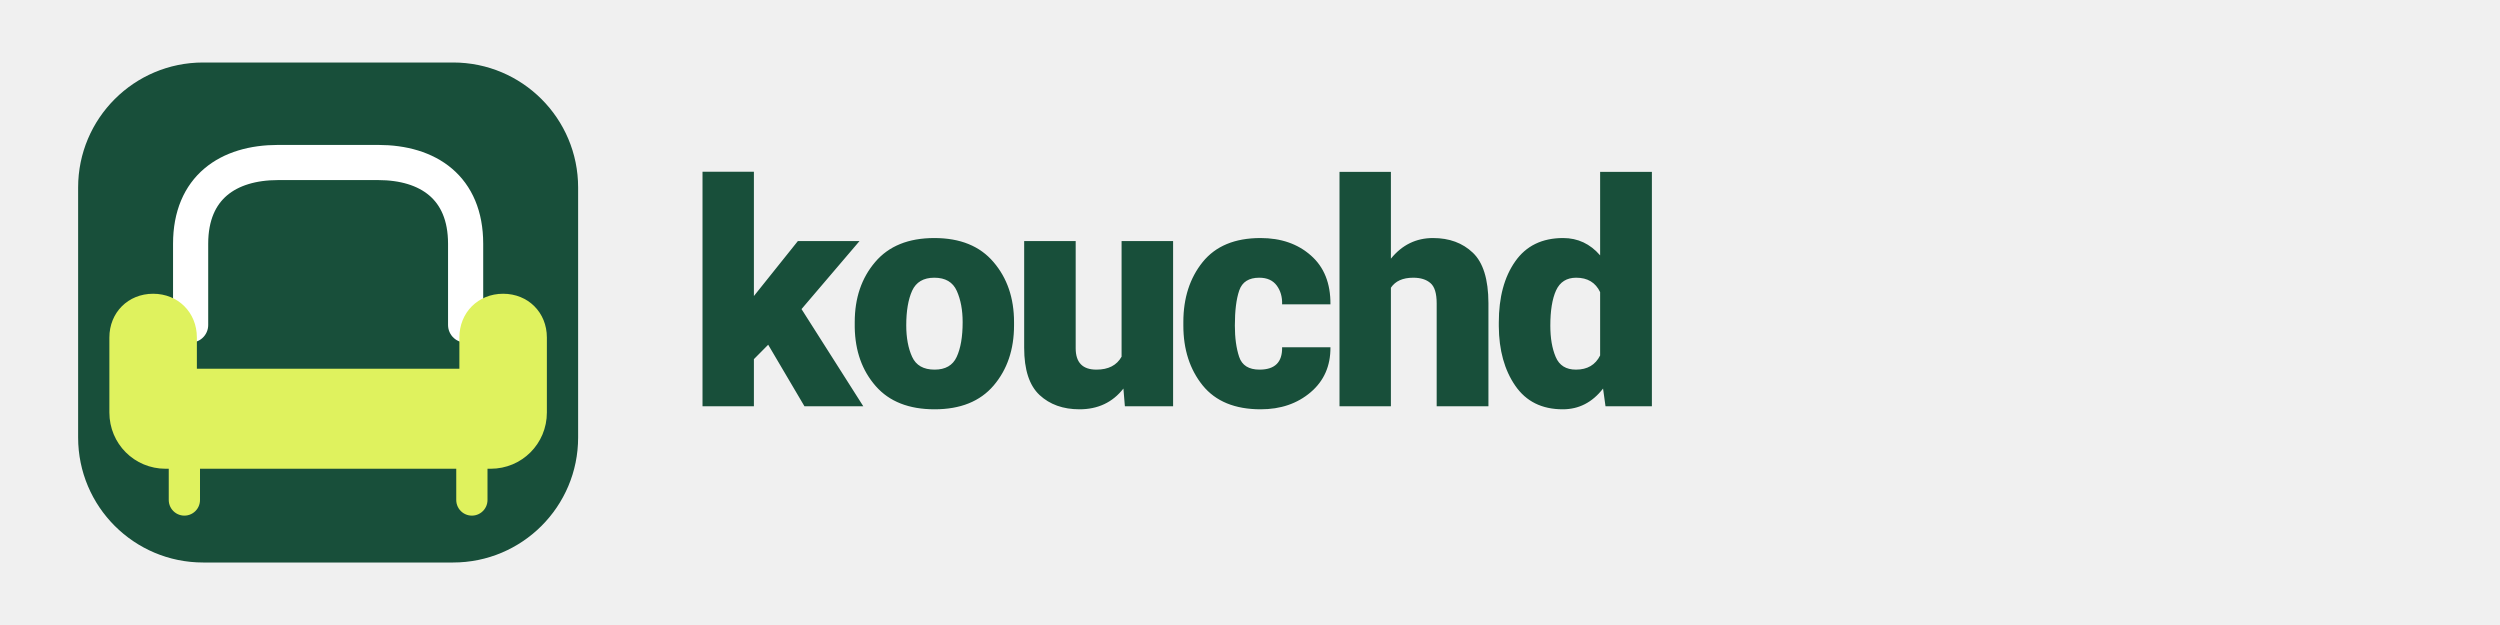
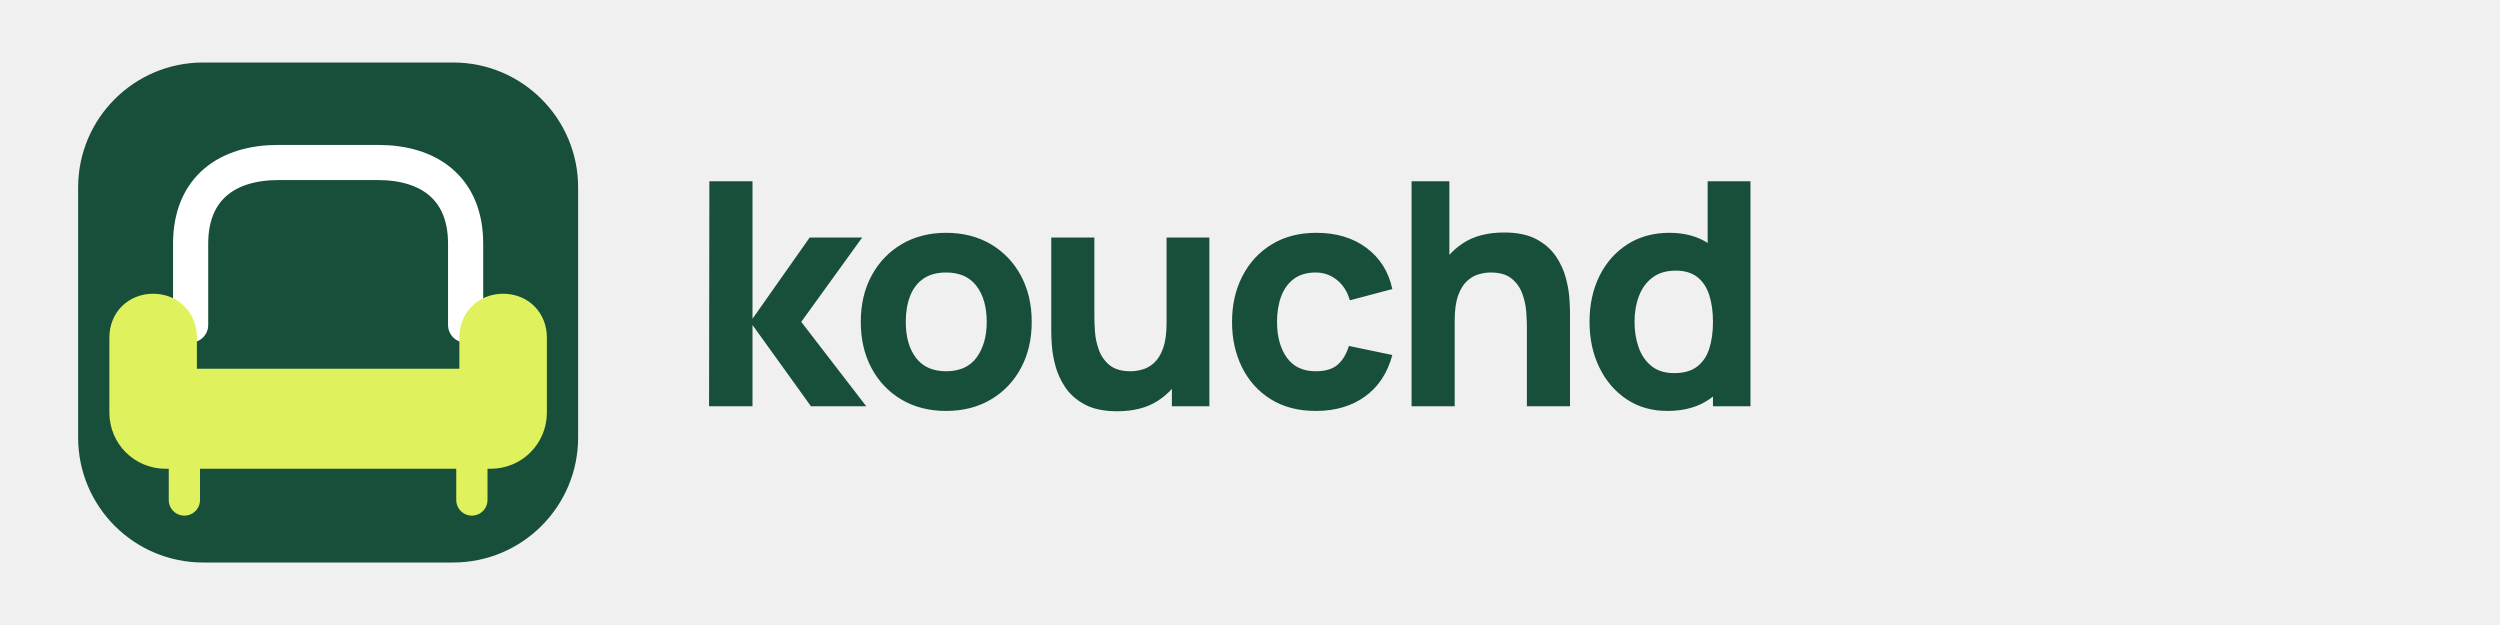
<svg xmlns="http://www.w3.org/2000/svg" viewBox="0 0 320 80" fill="none">
  <g transform="translate(10, 8)">
    <rect width="64" height="64" rx="16" fill="#184F3A" />
    <path d="M14.4 33.6V23.2C14.4 16 19.2 12.8 25.6 12.8H38.4C44.8 12.8 49.6 16 49.6 23.2V33.6" stroke="#FFFFFF" stroke-width="4.5" stroke-linecap="round" />
    <path d="M9.6 29.6C12.8 29.6 15.2 32 15.2 35.2V39.2H48.8V35.2C48.8 32 51.2 29.6 54.4 29.6C57.6 29.6 60 32 60 35.2V44.8C60 48.8 56.8 52 52.8 52H11.2C7.2 52 4 48.8 4 44.8V35.2C4 32 6.4 29.6 9.6 29.6Z" fill="#DFF25E" />
    <path d="M13.6 51.2V56M50.4 51.2V56" stroke="#DFF25E" stroke-width="4" stroke-linecap="round" />
  </g>
-   <text x="88" y="52" fill="#184F3A" font-family="-apple-system, BlinkMacSystemFont, Segoe UI, Roboto, sans-serif" font-size="40" font-weight="800" letter-spacing="-1.5">kouchd</text>
+   <path fill="#184F3A" d="M90.76 52 90.8 23.2H96.32V40.8L103.64 30.4H110.36L102.56 41.2L110.88 52H103.8L96.32 41.6V52ZM121.1 52.6Q117.84 52.6 115.38 51.14Q112.92 49.68 111.55 47.11Q110.18 44.54 110.18 41.2Q110.18 37.82 111.58 35.25Q112.98 32.68 115.44 31.24Q117.9 29.8 121.1 29.8Q124.36 29.8 126.83 31.26Q129.3 32.72 130.68 35.29Q132.06 37.86 132.06 41.2Q132.06 44.56 130.67 47.13Q129.28 49.7 126.81 51.15Q124.34 52.6 121.1 52.6ZM121.1 47.52Q123.72 47.52 125.01 45.75Q126.3 43.98 126.3 41.2Q126.3 38.32 124.99 36.6Q123.68 34.88 121.1 34.88Q119.32 34.88 118.18 35.68Q117.04 36.48 116.49 37.9Q115.94 39.32 115.94 41.2Q115.94 44.1 117.25 45.81Q118.56 47.52 121.1 47.52ZM143 52.64Q140.46 52.64 138.86 51.78Q137.26 50.92 136.37 49.6Q135.48 48.28 135.1 46.85Q134.72 45.42 134.64 44.24Q134.56 43.06 134.56 42.52V30.4H140.08V40.6Q140.08 41.34 140.16 42.49Q140.24 43.64 140.66 44.8Q141.08 45.96 142.03 46.74Q142.98 47.52 144.72 47.52Q145.42 47.52 146.22 47.3Q147.02 47.08 147.72 46.45Q148.42 45.82 148.87 44.59Q149.32 43.36 149.32 41.36L152.44 42.84Q152.44 45.4 151.4 47.64Q150.36 49.88 148.27 51.26Q146.18 52.64 143 52.64ZM150 52V44.84H149.32V30.4H154.8V52ZM168.42 52.6Q165.06 52.6 162.66 51.1Q160.26 49.6 158.98 47.02Q157.7 44.44 157.7 41.2Q157.7 37.92 159.03 35.34Q160.36 32.76 162.78 31.28Q165.2 29.8 168.5 29.8Q172.32 29.8 174.91 31.73Q177.5 33.66 178.22 37L172.78 38.44Q172.3 36.76 171.11 35.82Q169.92 34.88 168.42 34.88Q166.7 34.88 165.6 35.71Q164.5 36.54 163.98 37.97Q163.46 39.4 163.46 41.2Q163.46 44.02 164.71 45.77Q165.96 47.52 168.42 47.52Q170.26 47.52 171.22 46.68Q172.18 45.84 172.66 44.28L178.22 45.44Q177.3 48.88 174.74 50.74Q172.18 52.6 168.42 52.6ZM195.44 52V41.8Q195.44 41.06 195.36 39.91Q195.28 38.76 194.86 37.6Q194.44 36.44 193.49 35.66Q192.54 34.88 190.8 34.88Q190.1 34.88 189.3 35.1Q188.5 35.32 187.8 35.95Q187.1 36.58 186.65 37.8Q186.2 39.02 186.2 41.04L183.08 39.56Q183.08 37 184.12 34.76Q185.16 32.52 187.25 31.14Q189.34 29.76 192.52 29.76Q195.06 29.76 196.66 30.62Q198.26 31.48 199.15 32.8Q200.04 34.12 200.42 35.55Q200.8 36.98 200.88 38.16Q200.96 39.34 200.96 39.88V52ZM180.68 52V23.2H185.52V38H186.2V52ZM213.42 52.6Q210.44 52.6 208.2 51.1Q205.96 49.6 204.71 47.02Q203.46 44.44 203.46 41.2Q203.46 37.9 204.73 35.33Q206 32.76 208.3 31.28Q210.6 29.8 213.7 29.8Q216.78 29.8 218.88 31.3Q220.98 32.8 222.06 35.38Q223.14 37.96 223.14 41.2Q223.14 44.44 222.05 47.02Q220.96 49.6 218.8 51.1Q216.64 52.6 213.42 52.6ZM214.3 47.76Q216.12 47.76 217.21 46.94Q218.3 46.12 218.78 44.64Q219.26 43.16 219.26 41.2Q219.26 39.24 218.78 37.76Q218.3 36.28 217.25 35.46Q216.2 34.64 214.5 34.64Q212.68 34.64 211.51 35.53Q210.34 36.42 209.78 37.91Q209.22 39.4 209.22 41.2Q209.22 43.02 209.76 44.51Q210.3 46 211.42 46.88Q212.54 47.76 214.3 47.76ZM219.26 52V37.2H218.58V23.2H224.06V52Z" />
</svg>
